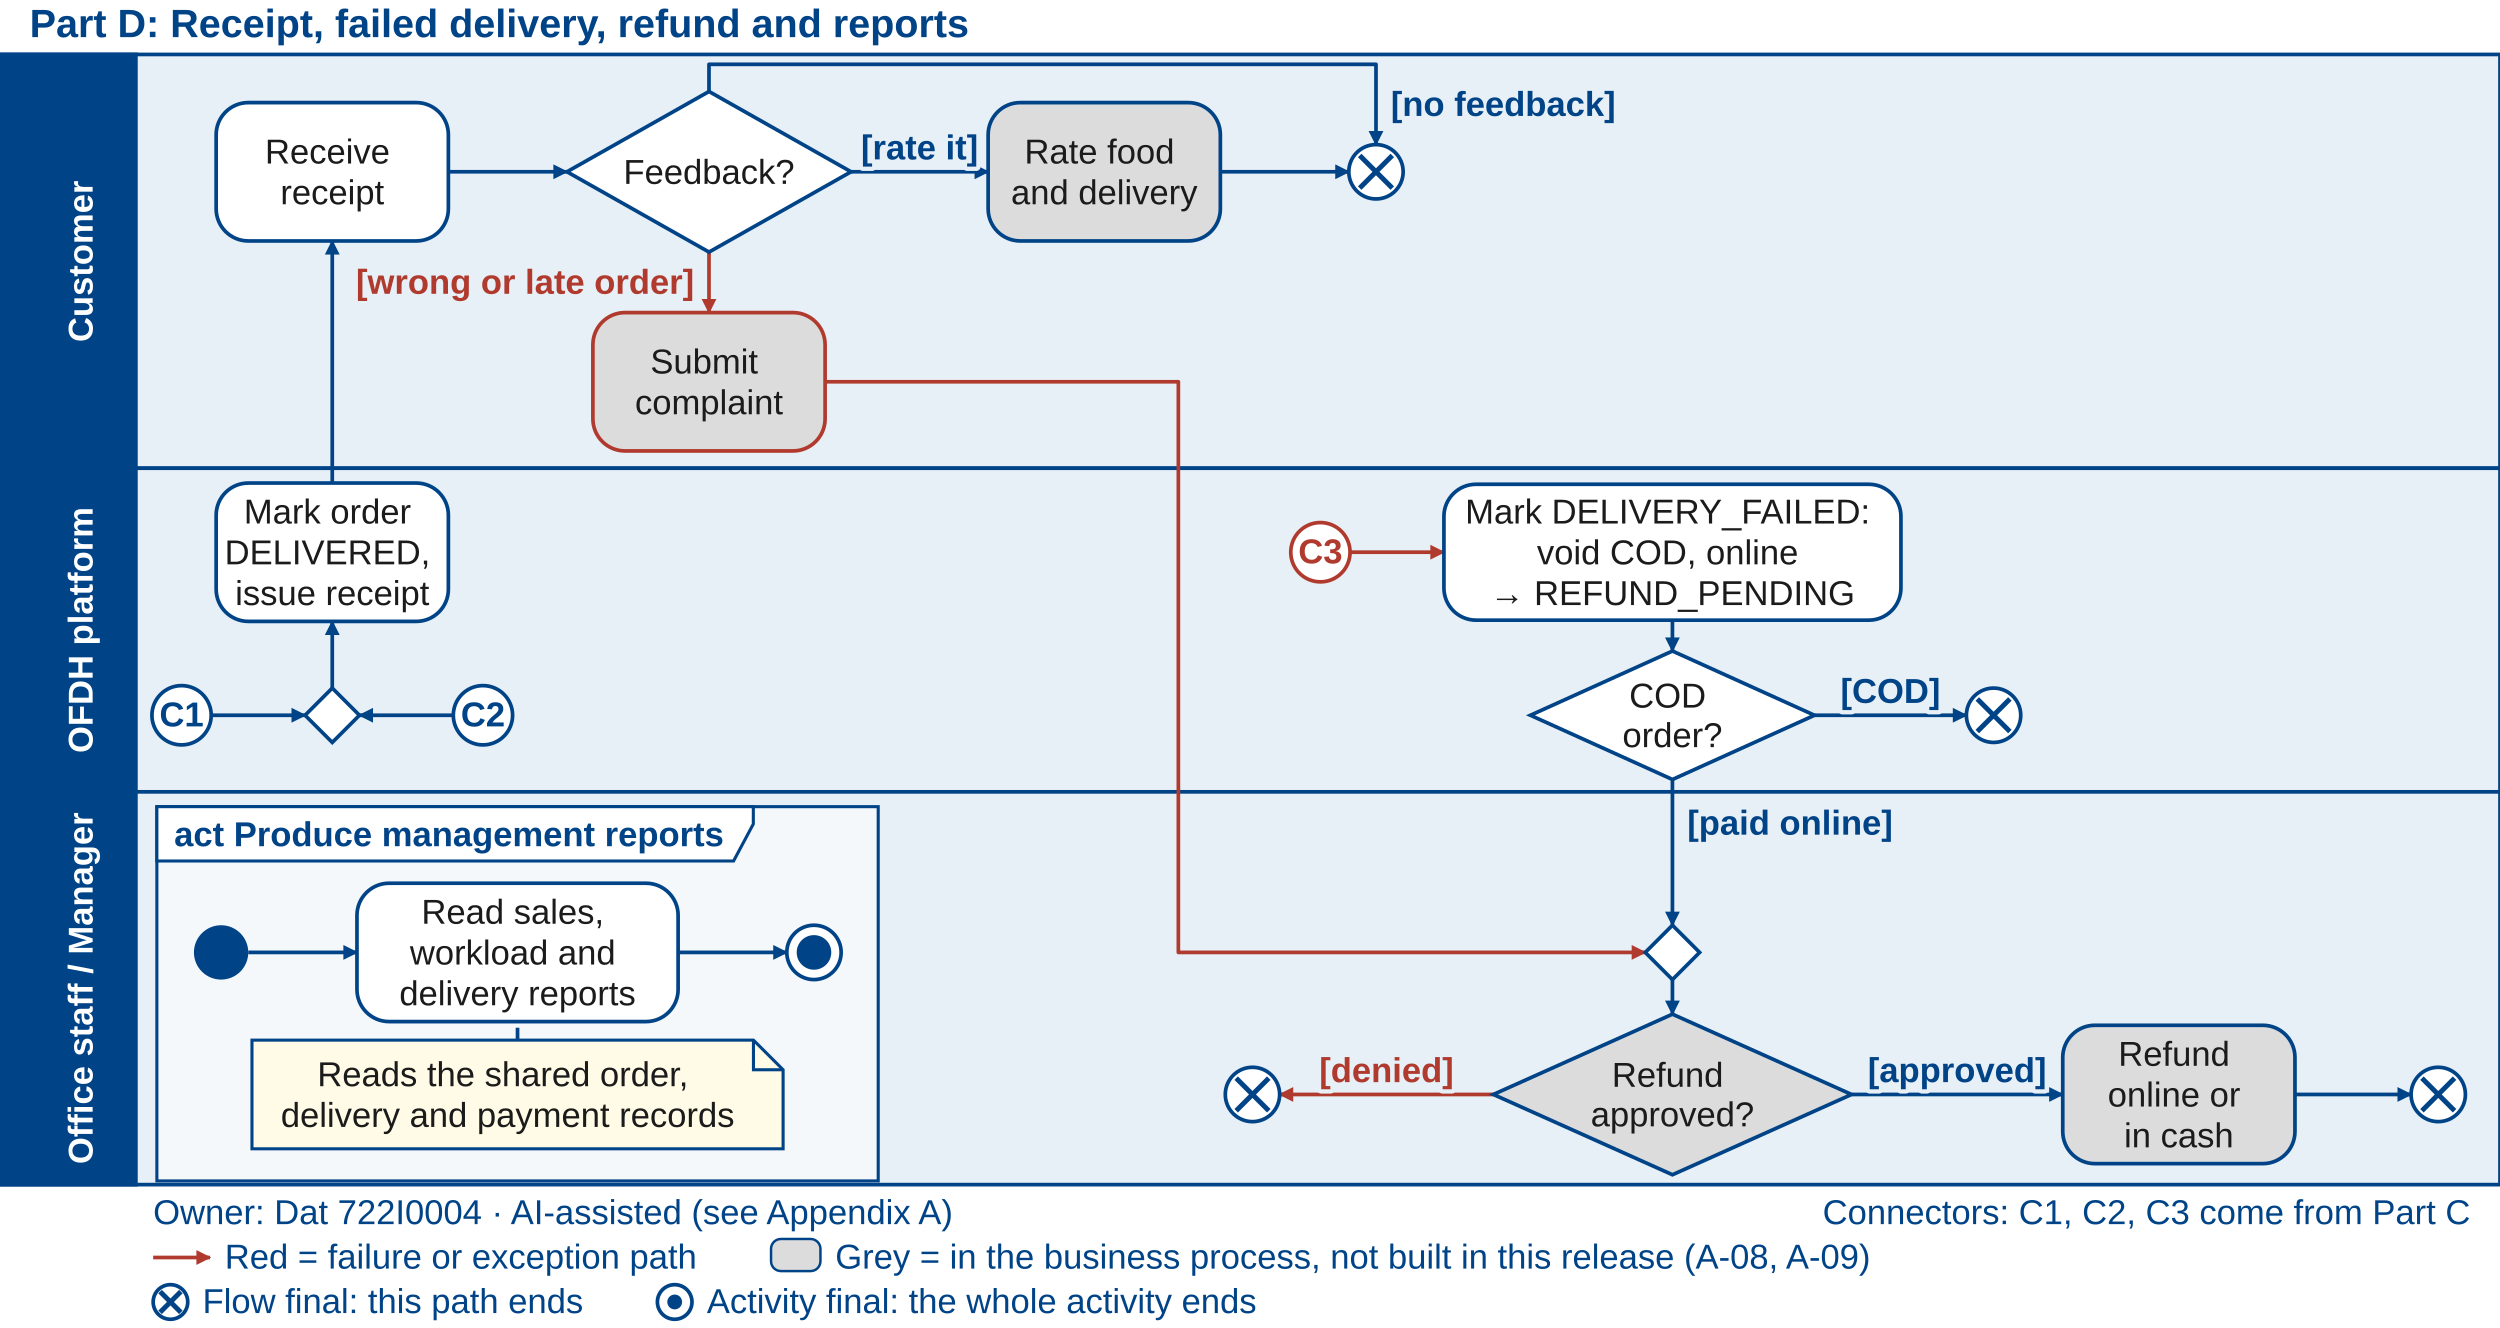
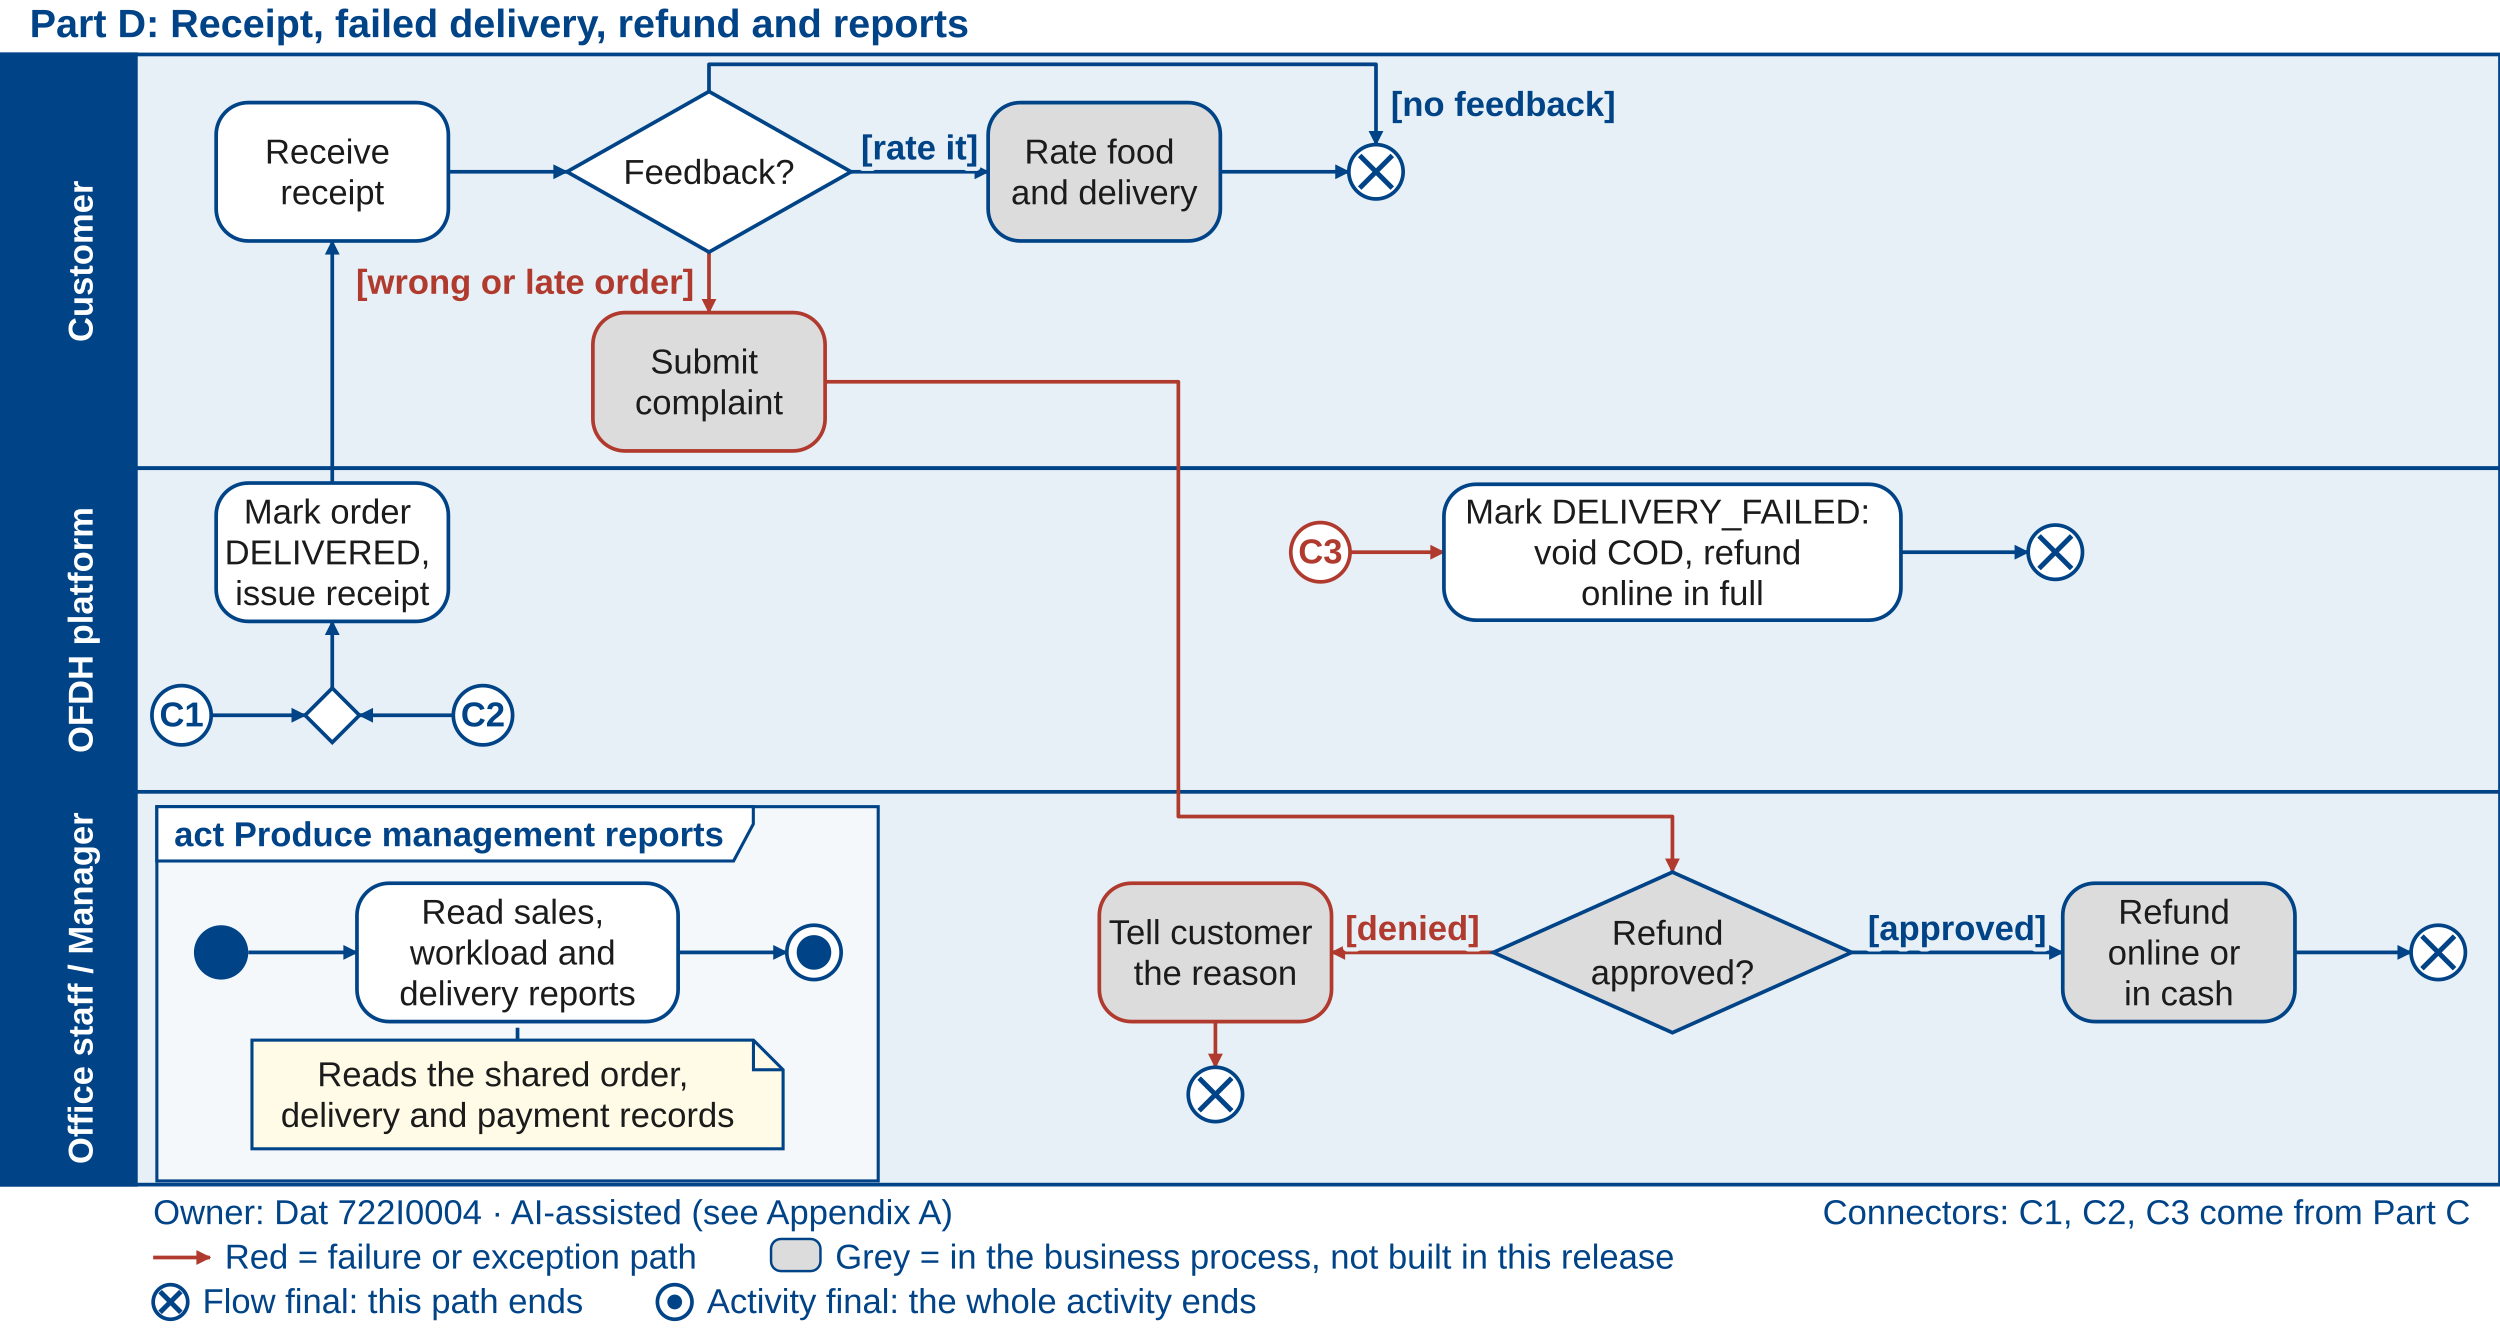
<svg xmlns="http://www.w3.org/2000/svg" width="2500" height="1328" viewBox="3896 0 2024 1075">
  <defs>
    <marker id="ab" viewBox="0 0 12 12" refX="11" refY="6" markerWidth="12" markerHeight="12" markerUnits="userSpaceOnUse" orient="auto">
      <path d="M0,0 L12,6 L0,12 z" fill="#004387" />
    </marker>
    <marker id="ar" viewBox="0 0 12 12" refX="11" refY="6" markerWidth="12" markerHeight="12" markerUnits="userSpaceOnUse" orient="auto">
      <path d="M0,0 L12,6 L0,12 z" fill="#B03A2E" />
    </marker>
  </defs>
  <rect x="3896" y="0" width="2024" height="1075" fill="#FFFFFF" />
  <text x="3920" y="30" font-family="Arial, Helvetica, sans-serif" font-size="32" font-weight="bold" fill="#004387">Part D: Receipt, failed delivery, refund and reports</text>
  <rect x="3896" y="44" width="2024" height="335" fill="#E7F0F6" stroke="#004387" stroke-width="3" />
  <rect x="3896" y="44" width="110" height="335" fill="#004387" stroke="#004387" stroke-width="3" />
  <text transform="translate(3961.0,211.5) rotate(-90)" font-family="Arial, Helvetica, sans-serif" font-size="28" font-weight="bold" fill="#FFFFFF" text-anchor="middle">
    <tspan x="0" dy="10.0">Customer</tspan>
  </text>
  <rect x="3896" y="379" width="2024" height="262" fill="#E7F0F6" stroke="#004387" stroke-width="3" />
  <rect x="3896" y="379" width="110" height="262" fill="#004387" stroke="#004387" stroke-width="3" />
  <text transform="translate(3961.0,510.0) rotate(-90)" font-family="Arial, Helvetica, sans-serif" font-size="28" font-weight="bold" fill="#FFFFFF" text-anchor="middle">
    <tspan x="0" dy="10.0">OFDH platform</tspan>
  </text>
  <rect x="3896" y="641" width="2024" height="318" fill="#E7F0F6" stroke="#004387" stroke-width="3" />
  <rect x="3896" y="641" width="110" height="318" fill="#004387" stroke="#004387" stroke-width="3" />
  <text transform="translate(3961.0,800.0) rotate(-90)" font-family="Arial, Helvetica, sans-serif" font-size="28" font-weight="bold" fill="#FFFFFF" text-anchor="middle">
    <tspan x="0" dy="10.0">Office staff / Manager</tspan>
  </text>
  <rect x="4023.0" y="653.0" width="584.0" height="303.0" fill="#FFFFFF" fill-opacity="0.55" stroke="#004387" stroke-width="2.5" />
  <polygon points="4023.0,653.0 4505.891,653.0 4505.891,667.0 4489.891,697.0 4023.0,697.0" fill="#FFFFFF" stroke="#004387" stroke-width="2.5" />
  <text x="4037.0" y="685.0" font-family="Arial, Helvetica, sans-serif" font-size="28" font-weight="bold" fill="#004387">act  Produce management reports</text>
  <path d="M4067.0,579.0 L4143.0,579.0" fill="none" stroke="#004387" stroke-width="3" marker-end="url(#ab)" stroke-linejoin="round" />
  <path d="M4263.0,579.0 L4187.0,579.0" fill="none" stroke="#004387" stroke-width="3" marker-end="url(#ab)" stroke-linejoin="round" />
  <path d="M4989.0,447.0 L5065.0,447.0" fill="none" stroke="#B03A2E" stroke-width="3" marker-end="url(#ar)" stroke-linejoin="round" />
  <path d="M4165.0,557.0 L4165.0,503.0" fill="none" stroke="#004387" stroke-width="3" marker-end="url(#ab)" stroke-linejoin="round" />
  <path d="M4165.0,391.0 L4165.0,195.0" fill="none" stroke="#004387" stroke-width="3" marker-end="url(#ab)" stroke-linejoin="round" />
  <path d="M4259.0,139.0 L4355.0,139.0" fill="none" stroke="#004387" stroke-width="3" marker-end="url(#ab)" stroke-linejoin="round" />
  <path d="M4585.0,139.0 L4696.0,139.0" fill="none" stroke="#004387" stroke-width="3" marker-end="url(#ab)" stroke-linejoin="round" />
  <path d="M4884.0,139.0 L4988.0,139.0" fill="none" stroke="#004387" stroke-width="3" marker-end="url(#ab)" stroke-linejoin="round" />
  <path d="M4470.0,74.0 L4470.0,52.0 L5010.0,52.0 L5010.0,117.0" fill="none" stroke="#004387" stroke-width="3" marker-end="url(#ab)" stroke-linejoin="round" />
  <path d="M4470.0,204.0 L4470.0,253.0" fill="none" stroke="#B03A2E" stroke-width="3" marker-end="url(#ar)" stroke-linejoin="round" />
-   <path d="M4564.0,309.0 L4850.0,309.0 L4850.0,771.0 L5228.0,771.0" fill="none" stroke="#B03A2E" stroke-width="3" marker-end="url(#ar)" stroke-linejoin="round" />
-   <path d="M5250.0,502.0 L5250.0,527.0" fill="none" stroke="#004387" stroke-width="3" marker-end="url(#ab)" stroke-linejoin="round" />
-   <path d="M5365.0,579.0 L5488.0,579.0" fill="none" stroke="#004387" stroke-width="3" marker-end="url(#ab)" stroke-linejoin="round" />
-   <path d="M5250.0,631.0 L5250.0,749.0" fill="none" stroke="#004387" stroke-width="3" marker-end="url(#ab)" stroke-linejoin="round" />
-   <path d="M5250.0,793.0 L5250.0,821.0" fill="none" stroke="#004387" stroke-width="3" marker-end="url(#ab)" stroke-linejoin="round" />
-   <path d="M5395.0,886.0 L5566.0,886.0" fill="none" stroke="#004387" stroke-width="3" marker-end="url(#ab)" stroke-linejoin="round" />
-   <path d="M5754.0,886.0 L5848.0,886.0" fill="none" stroke="#004387" stroke-width="3" marker-end="url(#ab)" stroke-linejoin="round" />
-   <path d="M5105.0,886.0 L4932.0,886.0" fill="none" stroke="#B03A2E" stroke-width="3" marker-end="url(#ar)" stroke-linejoin="round" />
+   <path d="M4564.0,309.0 L4850.0,309.0 L4850.0,661.0 L5250.0,661.0 L5250.0,706.0" fill="none" stroke="#B03A2E" stroke-width="3" marker-end="url(#ar)" stroke-linejoin="round" />
+   <path d="M5435.0,447.0 L5538.0,447.0" fill="none" stroke="#004387" stroke-width="3" marker-end="url(#ab)" stroke-linejoin="round" />
+   <path d="M5395.0,771.0 L5566.0,771.0" fill="none" stroke="#004387" stroke-width="3" marker-end="url(#ab)" stroke-linejoin="round" />
+   <path d="M5754.0,771.0 L5848.0,771.0" fill="none" stroke="#004387" stroke-width="3" marker-end="url(#ab)" stroke-linejoin="round" />
+   <path d="M5105.0,771.0 L4974.0,771.0" fill="none" stroke="#B03A2E" stroke-width="3" marker-end="url(#ar)" stroke-linejoin="round" />
+   <path d="M4880.0,827.0 L4880.0,864.0" fill="none" stroke="#B03A2E" stroke-width="3" marker-end="url(#ar)" stroke-linejoin="round" />
  <path d="M4097.0,771.0 L4185.0,771.0" fill="none" stroke="#004387" stroke-width="3" marker-end="url(#ab)" stroke-linejoin="round" />
  <path d="M4445.0,771.0 L4533.0,771.0" fill="none" stroke="#004387" stroke-width="3" marker-end="url(#ab)" stroke-linejoin="round" />
  <path d="M4315.0,842.0 L4315.0,827.0" fill="none" stroke="#004387" stroke-width="3" stroke-dasharray="10 7" stroke-linejoin="round" />
  <polygon points="4165,557.0 4187.0,579 4165,601.0 4143.0,579" fill="#FFFFFF" stroke="#004387" stroke-width="3" />
  <rect x="4071.0" y="391.0" width="188" height="112" rx="26" fill="#FFFFFF" stroke="#004387" stroke-width="3" />
  <text x="4165" y="423.8" font-family="Arial, Helvetica, sans-serif" font-size="28" fill="#1B1B1B" text-anchor="middle" font-weight="normal">
    <tspan x="4165" dy="0">Mark order</tspan>
    <tspan x="4165" dy="33">DELIVERED,</tspan>
    <tspan x="4165" dy="33">issue receipt</tspan>
  </text>
  <rect x="4071.0" y="83.0" width="188" height="112" rx="26" fill="#FFFFFF" stroke="#004387" stroke-width="3" />
  <text x="4165" y="132.3" font-family="Arial, Helvetica, sans-serif" font-size="28" fill="#1B1B1B" text-anchor="middle" font-weight="normal">
    <tspan x="4165" dy="0">Receive</tspan>
    <tspan x="4165" dy="33">receipt</tspan>
  </text>
  <polygon points="4470,74.0 4585.0,139 4470,204.0 4355.0,139" fill="#FFFFFF" stroke="#004387" stroke-width="3" />
  <text x="4470" y="148.8" font-family="Arial, Helvetica, sans-serif" font-size="28" fill="#1B1B1B" text-anchor="middle" font-weight="normal">
    <tspan x="4470" dy="0">Feedback?</tspan>
  </text>
  <rect x="4696.0" y="83.0" width="188" height="112" rx="26" fill="#DCDCDC" stroke="#004387" stroke-width="3" />
  <text x="4790" y="132.3" font-family="Arial, Helvetica, sans-serif" font-size="28" fill="#1B1B1B" text-anchor="middle" font-weight="normal">
    <tspan x="4790" dy="0">Rate food</tspan>
    <tspan x="4790" dy="33">and delivery</tspan>
  </text>
  <circle cx="5010" cy="139" r="22.0" fill="#FFFFFF" stroke="#004387" stroke-width="3" />
  <path d="M4996.8,125.8 L5023.2,152.2 M4996.8,152.2 L5023.2,125.8" stroke="#004387" stroke-width="4" />
  <rect x="4376.0" y="253.0" width="188" height="112" rx="26" fill="#DCDCDC" stroke="#B03A2E" stroke-width="3" />
  <text x="4470" y="302.3" font-family="Arial, Helvetica, sans-serif" font-size="28" fill="#1B1B1B" text-anchor="middle" font-weight="normal">
    <tspan x="4470" dy="0">Submit</tspan>
    <tspan x="4470" dy="33">complaint</tspan>
  </text>
  <rect x="5065.0" y="392.0" width="370" height="110" rx="26" fill="#FFFFFF" stroke="#004387" stroke-width="3" />
  <text x="5250" y="423.8" font-family="Arial, Helvetica, sans-serif" font-size="28" fill="#1B1B1B" text-anchor="middle" font-weight="normal">
    <tspan x="5250" dy="0">Mark DELIVERY_FAILED:</tspan>
-     <tspan x="5250" dy="33">void COD, online</tspan>
-     <tspan x="5250" dy="33">→ REFUND_PENDING</tspan>
+     <tspan x="5250" dy="33">void COD, refund</tspan>
+     <tspan x="5250" dy="33">online in full</tspan>
  </text>
-   <polygon points="5250,527.0 5365.0,579 5250,631.0 5135.0,579" fill="#FFFFFF" stroke="#004387" stroke-width="3" />
-   <text x="5250" y="572.8" font-family="Arial, Helvetica, sans-serif" font-size="28" fill="#1B1B1B" text-anchor="middle" font-weight="normal">
-     <tspan x="5250" dy="0">COD</tspan>
-     <tspan x="5250" dy="32">order?</tspan>
-   </text>
-   <circle cx="5510" cy="579" r="22.0" fill="#FFFFFF" stroke="#004387" stroke-width="3" />
-   <path d="M5496.8,565.8 L5523.2,592.2 M5496.8,592.2 L5523.2,565.8" stroke="#004387" stroke-width="4" />
-   <polygon points="5250,749.0 5272.0,771 5250,793.0 5228.0,771" fill="#FFFFFF" stroke="#004387" stroke-width="3" />
-   <polygon points="5250,821.0 5395.0,886 5250,951.0 5105.0,886" fill="#DCDCDC" stroke="#004387" stroke-width="3" />
-   <text x="5250" y="879.8" font-family="Arial, Helvetica, sans-serif" font-size="28" fill="#1B1B1B" text-anchor="middle" font-weight="normal">
+   <circle cx="5560" cy="447" r="22.0" fill="#FFFFFF" stroke="#004387" stroke-width="3" />
+   <path d="M5546.8,433.8 L5573.2,460.2 M5546.8,460.2 L5573.2,433.8" stroke="#004387" stroke-width="4" />
+   <polygon points="5250,706.0 5395.0,771 5250,836.0 5105.0,771" fill="#DCDCDC" stroke="#004387" stroke-width="3" />
+   <text x="5250" y="764.8" font-family="Arial, Helvetica, sans-serif" font-size="28" fill="#1B1B1B" text-anchor="middle" font-weight="normal">
    <tspan x="5250" dy="0">Refund</tspan>
    <tspan x="5250" dy="32">approved?</tspan>
  </text>
-   <rect x="5566.0" y="830.0" width="188" height="112" rx="26" fill="#DCDCDC" stroke="#004387" stroke-width="3" />
-   <text x="5660" y="862.8" font-family="Arial, Helvetica, sans-serif" font-size="28" fill="#1B1B1B" text-anchor="middle" font-weight="normal">
+   <rect x="5566.0" y="715.0" width="188" height="112" rx="26" fill="#DCDCDC" stroke="#004387" stroke-width="3" />
+   <text x="5660" y="747.8" font-family="Arial, Helvetica, sans-serif" font-size="28" fill="#1B1B1B" text-anchor="middle" font-weight="normal">
    <tspan x="5660" dy="0">Refund</tspan>
    <tspan x="5660" dy="33">online or</tspan>
    <tspan x="5660" dy="33">in cash</tspan>
  </text>
-   <circle cx="5870" cy="886" r="22.0" fill="#FFFFFF" stroke="#004387" stroke-width="3" />
-   <path d="M5856.8,872.8 L5883.2,899.2 M5856.8,899.2 L5883.2,872.8" stroke="#004387" stroke-width="4" />
-   <circle cx="4910" cy="886" r="22.0" fill="#FFFFFF" stroke="#004387" stroke-width="3" />
-   <path d="M4896.8,872.8 L4923.2,899.2 M4896.8,899.2 L4923.2,872.8" stroke="#004387" stroke-width="4" />
+   <circle cx="5870" cy="771" r="22.0" fill="#FFFFFF" stroke="#004387" stroke-width="3" />
+   <path d="M5856.8,757.8 L5883.2,784.2 M5856.8,784.2 L5883.2,757.8" stroke="#004387" stroke-width="4" />
+   <rect x="4786.0" y="715.0" width="188" height="112" rx="26" fill="#DCDCDC" stroke="#B03A2E" stroke-width="3" />
+   <text x="4880" y="764.3" font-family="Arial, Helvetica, sans-serif" font-size="28" fill="#1B1B1B" text-anchor="middle" font-weight="normal">
+     <tspan x="4880" dy="0">Tell customer</tspan>
+     <tspan x="4880" dy="33">the reason</tspan>
+   </text>
+   <circle cx="4880" cy="886" r="22.0" fill="#FFFFFF" stroke="#004387" stroke-width="3" />
+   <path d="M4866.8,872.8 L4893.2,899.2 M4866.8,899.2 L4893.2,872.8" stroke="#004387" stroke-width="4" />
  <circle cx="4075" cy="771" r="22.0" fill="#004387" />
  <rect x="4185.0" y="715.0" width="260" height="112" rx="26" fill="#FFFFFF" stroke="#004387" stroke-width="3" />
  <text x="4315" y="747.8" font-family="Arial, Helvetica, sans-serif" font-size="28" fill="#1B1B1B" text-anchor="middle" font-weight="normal">
    <tspan x="4315" dy="0">Read sales,</tspan>
    <tspan x="4315" dy="33">workload and</tspan>
    <tspan x="4315" dy="33">delivery reports</tspan>
  </text>
  <circle cx="4555" cy="771" r="22.0" fill="#FFFFFF" stroke="#004387" stroke-width="3" />
  <circle cx="4555" cy="771" r="14.0" fill="#004387" />
  <polygon points="4100.0,842.0 4506.0,842.0 4530.0,866.0 4530.0,930.0 4100.0,930.0" fill="#FFFBE6" stroke="#004387" stroke-width="2.5" />
  <path d="M4506.0,842.0 L4506.0,866.0 L4530.0,866.0" fill="none" stroke="#004387" stroke-width="2.5" />
  <text x="4307" y="879.3" font-family="Arial, Helvetica, sans-serif" font-size="28" fill="#1B1B1B" text-anchor="middle" font-weight="normal">
    <tspan x="4307" dy="0">Reads the shared order,</tspan>
    <tspan x="4307" dy="33">delivery and payment records</tspan>
  </text>
  <circle cx="4043.0" cy="579.0" r="24" fill="#FFFFFF" stroke="#004387" stroke-width="3" />
  <text x="4043.0" y="588.0" font-family="Arial, Helvetica, sans-serif" font-size="28" font-weight="bold" fill="#004387" text-anchor="middle">C1</text>
  <circle cx="4287.0" cy="579.0" r="24" fill="#FFFFFF" stroke="#004387" stroke-width="3" />
  <text x="4287.0" y="588.0" font-family="Arial, Helvetica, sans-serif" font-size="28" font-weight="bold" fill="#004387" text-anchor="middle">C2</text>
  <circle cx="4965.0" cy="447.0" r="24" fill="#FFFFFF" stroke="#B03A2E" stroke-width="3" />
  <text x="4965.0" y="456.0" font-family="Arial, Helvetica, sans-serif" font-size="28" font-weight="bold" fill="#B03A2E" text-anchor="middle">C3</text>
  <text x="4640.5" y="129.0" font-family="Arial, Helvetica, sans-serif" font-size="28" font-weight="bold" fill="#004387" text-anchor="middle" stroke="#E7F0F6" stroke-width="7" stroke-linejoin="round" paint-order="stroke">
    <tspan x="4640.5" dy="0">[rate it]</tspan>
  </text>
  <text x="5022.0" y="93.8" font-family="Arial, Helvetica, sans-serif" font-size="28" font-weight="bold" fill="#004387" text-anchor="start" stroke="#E7F0F6" stroke-width="7" stroke-linejoin="round" paint-order="stroke">
    <tspan x="5022.0" dy="0">[no feedback]</tspan>
  </text>
  <text x="4458.0" y="237.8" font-family="Arial, Helvetica, sans-serif" font-size="28" font-weight="bold" fill="#B03A2E" text-anchor="end" stroke="#E7F0F6" stroke-width="7" stroke-linejoin="round" paint-order="stroke">
    <tspan x="4458.0" dy="0">[wrong or late order]</tspan>
  </text>
-   <text x="5426.5" y="569.0" font-family="Arial, Helvetica, sans-serif" font-size="28" font-weight="bold" fill="#004387" text-anchor="middle" stroke="#E7F0F6" stroke-width="7" stroke-linejoin="round" paint-order="stroke">
-     <tspan x="5426.5" dy="0">[COD]</tspan>
-   </text>
-   <text x="5262.0" y="675.7" font-family="Arial, Helvetica, sans-serif" font-size="28" font-weight="bold" fill="#004387" text-anchor="start" stroke="#E7F0F6" stroke-width="7" stroke-linejoin="round" paint-order="stroke">
-     <tspan x="5262.0" dy="0">[paid online]</tspan>
-   </text>
-   <text x="5480.5" y="876.0" font-family="Arial, Helvetica, sans-serif" font-size="28" font-weight="bold" fill="#004387" text-anchor="middle" stroke="#E7F0F6" stroke-width="7" stroke-linejoin="round" paint-order="stroke">
+   <text x="5480.5" y="761.0" font-family="Arial, Helvetica, sans-serif" font-size="28" font-weight="bold" fill="#004387" text-anchor="middle" stroke="#E7F0F6" stroke-width="7" stroke-linejoin="round" paint-order="stroke">
    <tspan x="5480.5" dy="0">[approved]</tspan>
  </text>
-   <text x="5018.5" y="876.0" font-family="Arial, Helvetica, sans-serif" font-size="28" font-weight="bold" fill="#B03A2E" text-anchor="middle" stroke="#E7F0F6" stroke-width="7" stroke-linejoin="round" paint-order="stroke">
-     <tspan x="5018.5" dy="0">[denied]</tspan>
+   <text x="5039.5" y="761.0" font-family="Arial, Helvetica, sans-serif" font-size="28" font-weight="bold" fill="#B03A2E" text-anchor="middle" stroke="#E7F0F6" stroke-width="7" stroke-linejoin="round" paint-order="stroke">
+     <tspan x="5039.5" dy="0">[denied]</tspan>
  </text>
  <text x="4020" y="991" font-family="Arial, Helvetica, sans-serif" font-size="28" fill="#004387">Owner: Dat 722I0004 · AI-assisted (see Appendix A)</text>
  <text x="5896" y="991" font-family="Arial, Helvetica, sans-serif" font-size="28" fill="#004387" text-anchor="end">Connectors: C1, C2, C3 come from Part C</text>
  <path d="M4020,1018 L4066,1018" stroke="#B03A2E" stroke-width="3" marker-end="url(#ar)" />
  <text x="4078" y="1027" font-family="Arial, Helvetica, sans-serif" font-size="28" fill="#004387">Red = failure or exception path</text>
  <rect x="4520.234" y="1003" width="40" height="26" rx="8" fill="#DCDCDC" stroke="#004387" stroke-width="2" />
-   <text x="4572.234" y="1027" font-family="Arial, Helvetica, sans-serif" font-size="28" fill="#004387">Grey = in the business process, not built in this release (A-08, A-09)</text>
+   <text x="4572.234" y="1027" font-family="Arial, Helvetica, sans-serif" font-size="28" fill="#004387">Grey = in the business process, not built in this release</text>
  <circle cx="4034" cy="1054" r="14" fill="#FFFFFF" stroke="#004387" stroke-width="3" />
  <path d="M4025.6,1045.6 L4042.4,1062.4 M4025.6,1062.4 L4042.4,1045.6" stroke="#004387" stroke-width="4" />
  <text x="4060" y="1063" font-family="Arial, Helvetica, sans-serif" font-size="28" fill="#004387">Flow final: this path ends</text>
  <circle cx="4442.234" cy="1054" r="14" fill="#FFFFFF" stroke="#004387" stroke-width="3" />
  <circle cx="4442.234" cy="1054" r="6" fill="#004387" />
  <text x="4468.234" y="1063" font-family="Arial, Helvetica, sans-serif" font-size="28" fill="#004387">Activity final: the whole activity ends</text>
</svg>
